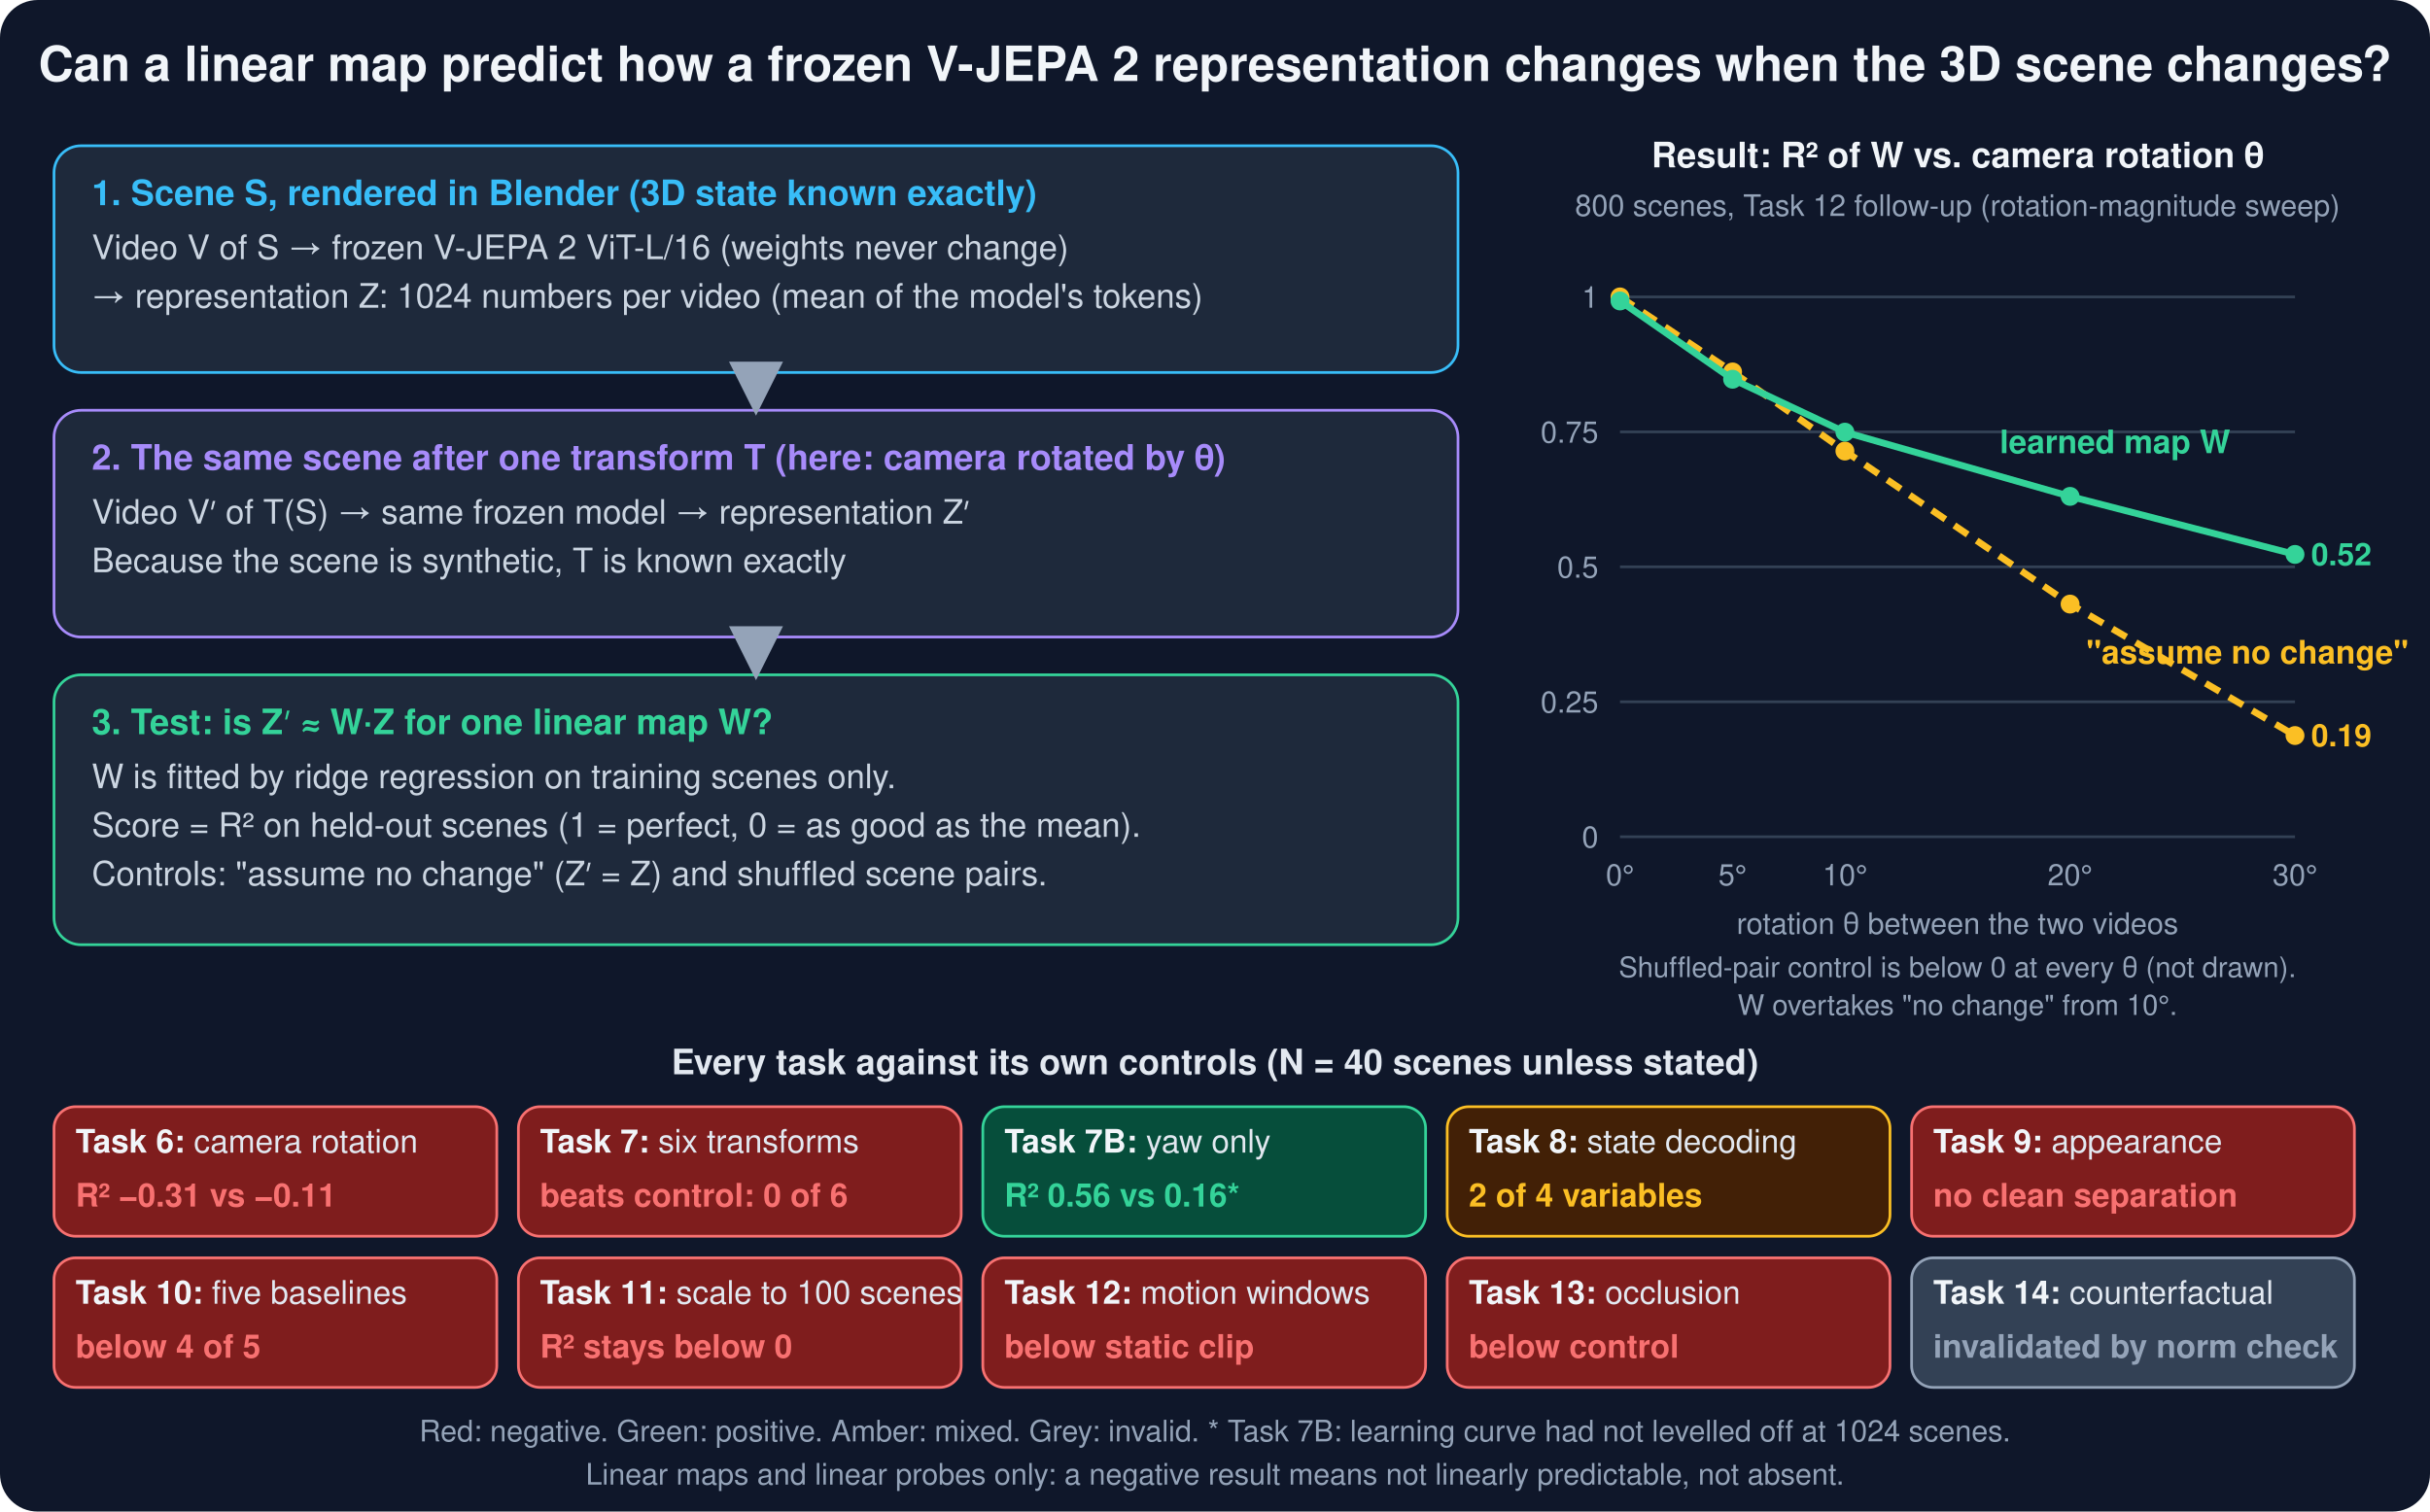
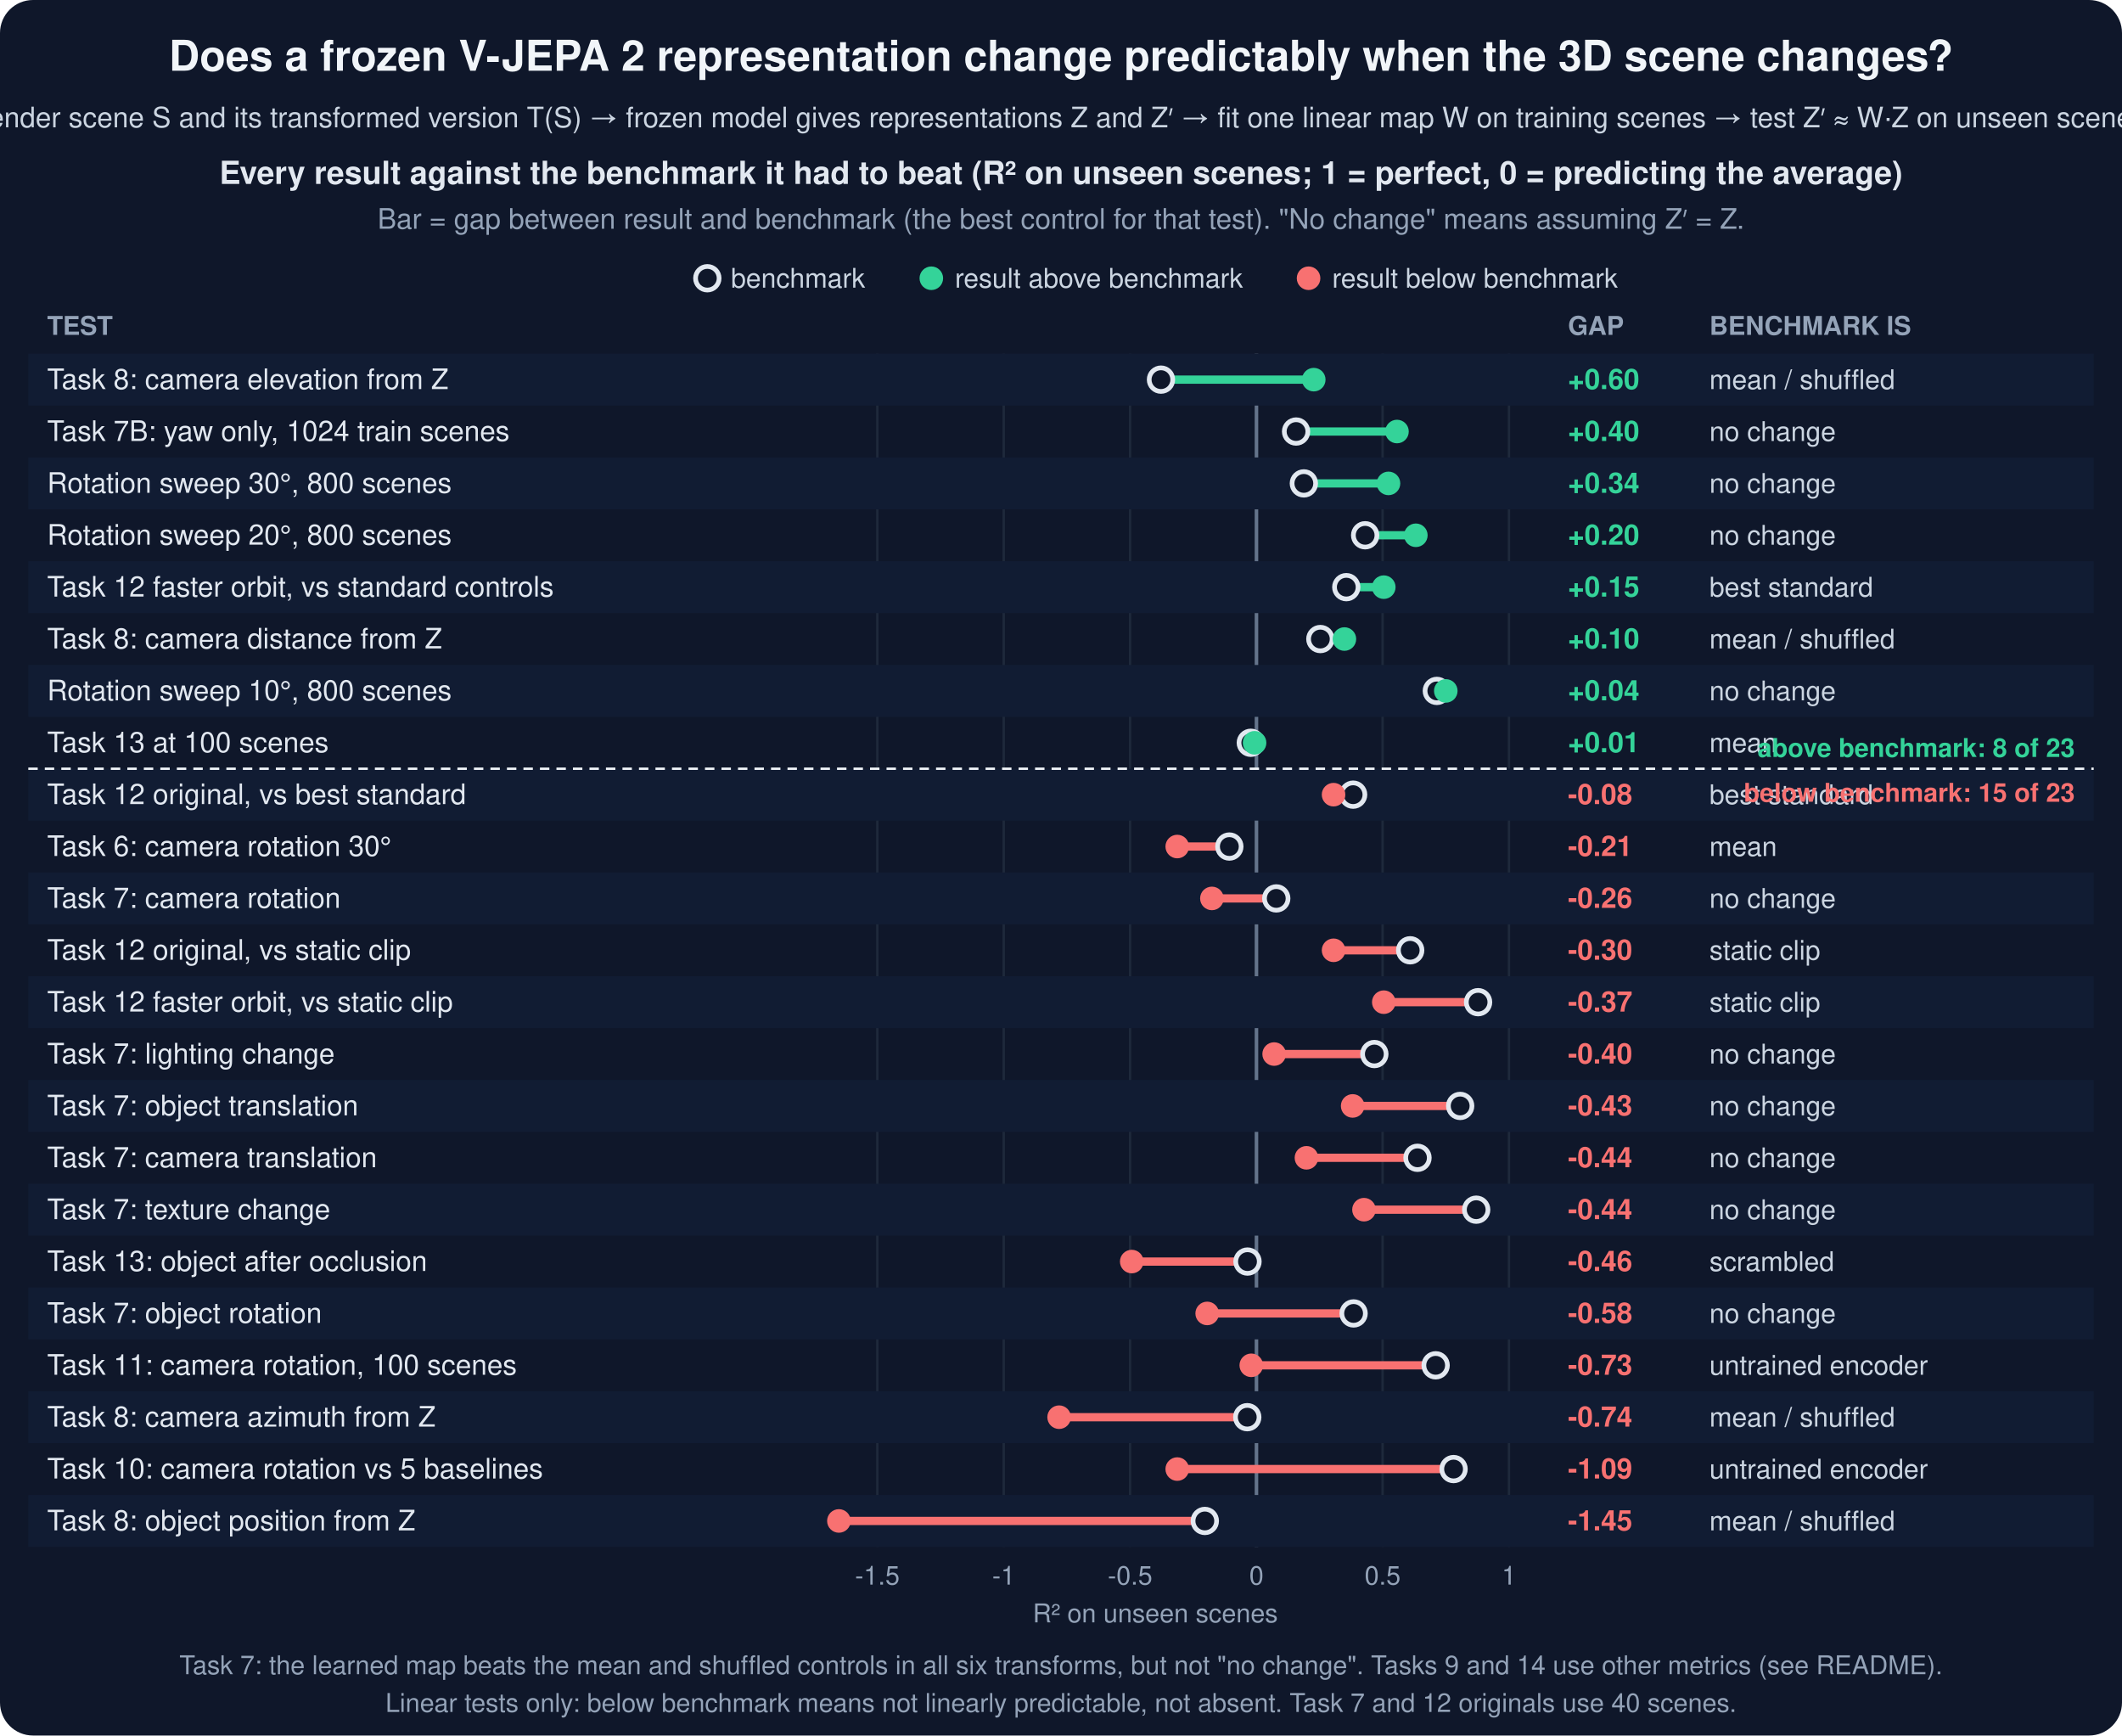
- <svg xmlns="http://www.w3.org/2000/svg" viewBox="0 0 900 560" font-family="Segoe UI,Helvetica,Arial,sans-serif">
-   <rect width="900" height="560" rx="14" fill="#0f172a" />
-   <defs>
-     <marker id="a" markerWidth="10" markerHeight="10" refX="8" refY="5" orient="auto">
-       <path d="M0,0 L10,5 L0,10 z" fill="#94a3b8" />
-     </marker>
-   </defs>
-   <text x="450" y="30" fill="#f1f5f9" font-size="18" font-weight="700" text-anchor="middle">Can a linear map predict how a frozen V-JEPA 2 representation changes when the 3D scene changes?</text>
-   <rect x="20" y="54" width="520" height="84" rx="10" fill="#1e293b" stroke="#38bdf8" />
-   <text x="34" y="76" fill="#38bdf8" font-size="13" font-weight="700">1. Scene S, rendered in Blender (3D state known exactly)</text>
-   <text x="34" y="96" fill="#cbd5e1" font-size="12.5">Video V of S  →  frozen V-JEPA 2 ViT-L/16 (weights never change)</text>
-   <text x="34" y="114" fill="#cbd5e1" font-size="12.5">→ representation Z: 1024 numbers per video (mean of the model's tokens)</text>
-   <rect x="20" y="152" width="520" height="84" rx="10" fill="#1e293b" stroke="#a78bfa" />
-   <text x="34" y="174" fill="#a78bfa" font-size="13" font-weight="700">2. The same scene after one transform T (here: camera rotated by θ)</text>
-   <text x="34" y="194" fill="#cbd5e1" font-size="12.5">Video V′ of T(S)  →  same frozen model  →  representation Z′</text>
-   <text x="34" y="212" fill="#cbd5e1" font-size="12.5">Because the scene is synthetic, T is known exactly</text>
-   <rect x="20" y="250" width="520" height="100" rx="10" fill="#1e293b" stroke="#34d399" />
-   <text x="34" y="272" fill="#34d399" font-size="13" font-weight="700">3. Test: is Z′ ≈ W·Z for one linear map W?</text>
-   <text x="34" y="292" fill="#cbd5e1" font-size="12.5">W is fitted by ridge regression on training scenes only.</text>
-   <text x="34" y="310" fill="#cbd5e1" font-size="12.5">Score = R² on held-out scenes (1 = perfect, 0 = as good as the mean).</text>
-   <text x="34" y="328" fill="#cbd5e1" font-size="12.5">Controls: "assume no change" (Z′ = Z) and shuffled scene pairs.</text>
-   <g stroke="#94a3b8" stroke-width="2" marker-end="url(#a)" fill="none">
-     <path d="M280 139 V150" />
-     <path d="M280 237 V248" />
-   </g>
-   <text x="725.0" y="62" fill="#f1f5f9" font-size="13" font-weight="700" text-anchor="middle">Result: R² of W vs. camera rotation θ</text>
-   <text x="725.0" y="80" fill="#94a3b8" font-size="11" text-anchor="middle">800 scenes, Task 12 follow-up (rotation-magnitude sweep)</text>
-   <line x1="600" y1="310" x2="850" y2="310" stroke="#334155" />
-   <text x="592" y="314" fill="#94a3b8" font-size="11" text-anchor="end">0</text>
-   <line x1="600" y1="260.0" x2="850" y2="260.0" stroke="#334155" />
-   <text x="592" y="264.0" fill="#94a3b8" font-size="11" text-anchor="end">0.25</text>
-   <line x1="600" y1="210.0" x2="850" y2="210.0" stroke="#334155" />
-   <text x="592" y="214.0" fill="#94a3b8" font-size="11" text-anchor="end">0.5</text>
-   <line x1="600" y1="160.0" x2="850" y2="160.0" stroke="#334155" />
-   <text x="592" y="164.0" fill="#94a3b8" font-size="11" text-anchor="end">0.75</text>
-   <line x1="600" y1="110" x2="850" y2="110" stroke="#334155" />
-   <text x="592" y="114" fill="#94a3b8" font-size="11" text-anchor="end">1</text>
-   <text x="600.0" y="328" fill="#94a3b8" font-size="11" text-anchor="middle">0°</text>
-   <text x="641.667" y="328" fill="#94a3b8" font-size="11" text-anchor="middle">5°</text>
-   <text x="683.333" y="328" fill="#94a3b8" font-size="11" text-anchor="middle">10°</text>
-   <text x="766.667" y="328" fill="#94a3b8" font-size="11" text-anchor="middle">20°</text>
-   <text x="850.0" y="328" fill="#94a3b8" font-size="11" text-anchor="middle">30°</text>
-   <text x="725.0" y="346" fill="#94a3b8" font-size="11" text-anchor="middle">rotation θ between the two videos</text>
-   <polyline points="600.0,110.0 641.7,137.8 683.3,167.1 766.7,223.8 850.0,272.5" fill="none" stroke="#fbbf24" stroke-width="2.5" stroke-dasharray="6 4" />
-   <circle cx="600.0" cy="110.0" r="3.5" fill="#fbbf24" />
-   <circle cx="641.7" cy="137.8" r="3.5" fill="#fbbf24" />
-   <circle cx="683.3" cy="167.1" r="3.5" fill="#fbbf24" />
-   <circle cx="766.7" cy="223.8" r="3.5" fill="#fbbf24" />
-   <circle cx="850.0" cy="272.5" r="3.5" fill="#fbbf24" />
-   <polyline points="600.0,111.5 641.7,140.5 683.3,160.1 766.7,183.9 850.0,205.4" fill="none" stroke="#34d399" stroke-width="2.5" />
-   <circle cx="600.0" cy="111.5" r="3.5" fill="#34d399" />
-   <circle cx="641.7" cy="140.5" r="3.5" fill="#34d399" />
-   <circle cx="683.3" cy="160.1" r="3.5" fill="#34d399" />
-   <circle cx="766.7" cy="183.9" r="3.5" fill="#34d399" />
-   <circle cx="850.0" cy="205.4" r="3.5" fill="#34d399" />
-   <text x="856.0" y="209.42" fill="#34d399" font-size="11.5" font-weight="700">0.52</text>
-   <text x="856.0" y="276.5" fill="#fbbf24" font-size="11.5" font-weight="700">0.19</text>
-   <text x="783.333" y="167.88" fill="#34d399" font-size="12" font-weight="700" text-anchor="middle">learned map W</text>
-   <text x="772.667" y="245.82" fill="#fbbf24" font-size="12" font-weight="700">"assume no change"</text>
-   <text x="725.0" y="362" fill="#94a3b8" font-size="10.5" text-anchor="middle">Shuffled-pair control is below 0 at every θ (not drawn).</text>
-   <text x="725.0" y="376" fill="#94a3b8" font-size="10.5" text-anchor="middle">W overtakes "no change" from 10°.</text>
-   <text x="450" y="398" fill="#e2e8f0" font-size="13" font-weight="700" text-anchor="middle">Every task against its own controls (N = 40 scenes unless stated)</text>
-   <rect x="20" y="410" width="164" height="48" rx="8" fill="#7f1d1d" stroke="#f87171" />
-   <text x="28" y="427" fill="#f1f5f9" font-size="12" font-weight="700">Task 6: <tspan font-weight="400" fill="#e2e8f0">camera rotation</tspan>
-   </text>
-   <text x="28" y="447" fill="#f87171" font-size="12" font-weight="700">R² −0.31 vs −0.11</text>
-   <rect x="192" y="410" width="164" height="48" rx="8" fill="#7f1d1d" stroke="#f87171" />
-   <text x="200" y="427" fill="#f1f5f9" font-size="12" font-weight="700">Task 7: <tspan font-weight="400" fill="#e2e8f0">six transforms</tspan>
-   </text>
-   <text x="200" y="447" fill="#f87171" font-size="12" font-weight="700">beats control: 0 of 6</text>
-   <rect x="364" y="410" width="164" height="48" rx="8" fill="#064e3b" stroke="#34d399" />
-   <text x="372" y="427" fill="#f1f5f9" font-size="12" font-weight="700">Task 7B: <tspan font-weight="400" fill="#e2e8f0">yaw only</tspan>
-   </text>
-   <text x="372" y="447" fill="#34d399" font-size="12" font-weight="700">R² 0.56 vs 0.16*</text>
-   <rect x="536" y="410" width="164" height="48" rx="8" fill="#422006" stroke="#fbbf24" />
-   <text x="544" y="427" fill="#f1f5f9" font-size="12" font-weight="700">Task 8: <tspan font-weight="400" fill="#e2e8f0">state decoding</tspan>
-   </text>
-   <text x="544" y="447" fill="#fbbf24" font-size="12" font-weight="700">2 of 4 variables</text>
-   <rect x="708" y="410" width="164" height="48" rx="8" fill="#7f1d1d" stroke="#f87171" />
-   <text x="716" y="427" fill="#f1f5f9" font-size="12" font-weight="700">Task 9: <tspan font-weight="400" fill="#e2e8f0">appearance</tspan>
-   </text>
-   <text x="716" y="447" fill="#f87171" font-size="12" font-weight="700">no clean separation</text>
-   <rect x="20" y="466" width="164" height="48" rx="8" fill="#7f1d1d" stroke="#f87171" />
-   <text x="28" y="483" fill="#f1f5f9" font-size="12" font-weight="700">Task 10: <tspan font-weight="400" fill="#e2e8f0">five baselines</tspan>
-   </text>
-   <text x="28" y="503" fill="#f87171" font-size="12" font-weight="700">below 4 of 5</text>
-   <rect x="192" y="466" width="164" height="48" rx="8" fill="#7f1d1d" stroke="#f87171" />
-   <text x="200" y="483" fill="#f1f5f9" font-size="12" font-weight="700">Task 11: <tspan font-weight="400" fill="#e2e8f0">scale to 100 scenes</tspan>
-   </text>
-   <text x="200" y="503" fill="#f87171" font-size="12" font-weight="700">R² stays below 0</text>
-   <rect x="364" y="466" width="164" height="48" rx="8" fill="#7f1d1d" stroke="#f87171" />
-   <text x="372" y="483" fill="#f1f5f9" font-size="12" font-weight="700">Task 12: <tspan font-weight="400" fill="#e2e8f0">motion windows</tspan>
-   </text>
-   <text x="372" y="503" fill="#f87171" font-size="12" font-weight="700">below static clip</text>
-   <rect x="536" y="466" width="164" height="48" rx="8" fill="#7f1d1d" stroke="#f87171" />
-   <text x="544" y="483" fill="#f1f5f9" font-size="12" font-weight="700">Task 13: <tspan font-weight="400" fill="#e2e8f0">occlusion</tspan>
-   </text>
-   <text x="544" y="503" fill="#f87171" font-size="12" font-weight="700">below control</text>
-   <rect x="708" y="466" width="164" height="48" rx="8" fill="#334155" stroke="#94a3b8" />
-   <text x="716" y="483" fill="#f1f5f9" font-size="12" font-weight="700">Task 14: <tspan font-weight="400" fill="#e2e8f0">counterfactual</tspan>
-   </text>
-   <text x="716" y="503" fill="#94a3b8" font-size="12" font-weight="700">invalidated by norm check</text>
-   <text x="450" y="534" fill="#94a3b8" font-size="11" text-anchor="middle">Red: negative. Green: positive. Amber: mixed. Grey: invalid. * Task 7B: learning curve had not levelled off at 1024 scenes.</text>
-   <text x="450" y="550" fill="#94a3b8" font-size="11" text-anchor="middle">Linear maps and linear probes only: a negative result means not linearly predictable, not absent.</text>
+ <svg xmlns="http://www.w3.org/2000/svg" viewBox="0 0 900 736" font-family="Segoe UI,Helvetica,Arial,sans-serif">
+   <rect width="900" height="736" rx="14" fill="#0f172a" />
+   <text x="450" y="30" fill="#f1f5f9" font-size="18" font-weight="700" text-anchor="middle">Does a frozen V-JEPA 2 representation change predictably when the 3D scene changes?</text>
+   <text x="450" y="54" fill="#cbd5e1" font-size="12" text-anchor="middle">Render scene S and its transformed version T(S) → frozen model gives representations Z and Z′ → fit one linear map W on training scenes → test Z′ ≈ W·Z on unseen scenes.</text>
+   <text x="450" y="78" fill="#e2e8f0" font-size="13.5" font-weight="700" text-anchor="middle">Every result against the benchmark it had to beat (R² on unseen scenes; 1 = perfect, 0 = predicting the average)</text>
+   <text x="450" y="97" fill="#94a3b8" font-size="12" text-anchor="middle">Bar = gap between result and benchmark (the best control for that test). "No change" means assuming Z′ = Z.</text>
+   <circle cx="300" cy="118" r="5" fill="#0f172a" stroke="#e2e8f0" stroke-width="2" />
+   <text x="310" y="122" fill="#cbd5e1" font-size="11.5">benchmark</text>
+   <circle cx="395" cy="118" r="5" fill="#34d399" />
+   <text x="405" y="122" fill="#cbd5e1" font-size="11.5">result above benchmark</text>
+   <circle cx="555" cy="118" r="5" fill="#f87171" />
+   <text x="565" y="122" fill="#cbd5e1" font-size="11.5">result below benchmark</text>
+   <text x="20" y="142" fill="#94a3b8" font-size="11" font-weight="700">TEST</text>
+   <text x="665" y="142" fill="#94a3b8" font-size="11" font-weight="700">GAP</text>
+   <text x="725" y="142" fill="#94a3b8" font-size="11" font-weight="700">BENCHMARK IS</text>
+   <line x1="372.1" y1="150" x2="372.1" y2="656" stroke="#1e293b" stroke-width="1" />
+   <text x="372.1" y="672" fill="#94a3b8" font-size="11" text-anchor="middle">-1.5</text>
+   <line x1="425.7" y1="150" x2="425.7" y2="656" stroke="#1e293b" stroke-width="1" />
+   <text x="425.7" y="672" fill="#94a3b8" font-size="11" text-anchor="middle">-1</text>
+   <line x1="479.3" y1="150" x2="479.3" y2="656" stroke="#1e293b" stroke-width="1" />
+   <text x="479.3" y="672" fill="#94a3b8" font-size="11" text-anchor="middle">-0.5</text>
+   <line x1="532.9" y1="150" x2="532.9" y2="656" stroke="#64748b" stroke-width="1.5" />
+   <text x="532.9" y="672" fill="#94a3b8" font-size="11" text-anchor="middle">0</text>
+   <line x1="586.4" y1="150" x2="586.4" y2="656" stroke="#1e293b" stroke-width="1" />
+   <text x="586.4" y="672" fill="#94a3b8" font-size="11" text-anchor="middle">0.5</text>
+   <line x1="640.0" y1="150" x2="640.0" y2="656" stroke="#1e293b" stroke-width="1" />
+   <text x="640.0" y="672" fill="#94a3b8" font-size="11" text-anchor="middle">1</text>
+   <text x="490.0" y="688" fill="#94a3b8" font-size="11" text-anchor="middle">R² on unseen scenes</text>
+   <rect x="12" y="150" width="876" height="22" fill="#111c33" />
+   <text x="20" y="165.0" fill="#e2e8f0" font-size="12">Task 8: camera elevation from Z</text>
+   <line x1="492.4" y1="161.0" x2="557.2" y2="161.0" stroke="#34d399" stroke-width="3.5" stroke-linecap="round" />
+   <circle cx="492.4" cy="161.0" r="5" fill="#0f172a" stroke="#e2e8f0" stroke-width="2" />
+   <circle cx="557.2" cy="161.0" r="5" fill="#34d399" />
+   <text x="665" y="165.0" fill="#34d399" font-size="12" font-weight="700">+0.60</text>
+   <text x="725" y="165.0" fill="#cbd5e1" font-size="11.5">mean / shuffled</text>
+   <text x="20" y="187.0" fill="#e2e8f0" font-size="12">Task 7B: yaw only, 1024 train scenes</text>
+   <line x1="549.7" y1="183.0" x2="592.5" y2="183.0" stroke="#34d399" stroke-width="3.5" stroke-linecap="round" />
+   <circle cx="549.7" cy="183.0" r="5" fill="#0f172a" stroke="#e2e8f0" stroke-width="2" />
+   <circle cx="592.5" cy="183.0" r="5" fill="#34d399" />
+   <text x="665" y="187.0" fill="#34d399" font-size="12" font-weight="700">+0.40</text>
+   <text x="725" y="187.0" fill="#cbd5e1" font-size="11.5">no change</text>
+   <rect x="12" y="194" width="876" height="22" fill="#111c33" />
+   <text x="20" y="209.0" fill="#e2e8f0" font-size="12">Rotation sweep 30°, 800 scenes</text>
+   <line x1="553.0" y1="205.0" x2="588.9" y2="205.0" stroke="#34d399" stroke-width="3.5" stroke-linecap="round" />
+   <circle cx="553.0" cy="205.0" r="5" fill="#0f172a" stroke="#e2e8f0" stroke-width="2" />
+   <circle cx="588.9" cy="205.0" r="5" fill="#34d399" />
+   <text x="665" y="209.0" fill="#34d399" font-size="12" font-weight="700">+0.34</text>
+   <text x="725" y="209.0" fill="#cbd5e1" font-size="11.5">no change</text>
+   <text x="20" y="231.0" fill="#e2e8f0" font-size="12">Rotation sweep 20°, 800 scenes</text>
+   <line x1="579.0" y1="227.0" x2="600.5" y2="227.0" stroke="#34d399" stroke-width="3.5" stroke-linecap="round" />
+   <circle cx="579.0" cy="227.0" r="5" fill="#0f172a" stroke="#e2e8f0" stroke-width="2" />
+   <circle cx="600.5" cy="227.0" r="5" fill="#34d399" />
+   <text x="665" y="231.0" fill="#34d399" font-size="12" font-weight="700">+0.20</text>
+   <text x="725" y="231.0" fill="#cbd5e1" font-size="11.5">no change</text>
+   <rect x="12" y="238" width="876" height="22" fill="#111c33" />
+   <text x="20" y="253.0" fill="#e2e8f0" font-size="12">Task 12 faster orbit, vs standard controls</text>
+   <line x1="571.0" y1="249.0" x2="586.9" y2="249.0" stroke="#34d399" stroke-width="3.5" stroke-linecap="round" />
+   <circle cx="571.0" cy="249.0" r="5" fill="#0f172a" stroke="#e2e8f0" stroke-width="2" />
+   <circle cx="586.9" cy="249.0" r="5" fill="#34d399" />
+   <text x="665" y="253.0" fill="#34d399" font-size="12" font-weight="700">+0.15</text>
+   <text x="725" y="253.0" fill="#cbd5e1" font-size="11.5">best standard</text>
+   <text x="20" y="275.0" fill="#e2e8f0" font-size="12">Task 8: camera distance from Z</text>
+   <line x1="560.0" y1="271.0" x2="570.2" y2="271.0" stroke="#34d399" stroke-width="3.5" stroke-linecap="round" />
+   <circle cx="560.0" cy="271.0" r="5" fill="#0f172a" stroke="#e2e8f0" stroke-width="2" />
+   <circle cx="570.2" cy="271.0" r="5" fill="#34d399" />
+   <text x="665" y="275.0" fill="#34d399" font-size="12" font-weight="700">+0.10</text>
+   <text x="725" y="275.0" fill="#cbd5e1" font-size="11.5">mean / shuffled</text>
+   <rect x="12" y="282" width="876" height="22" fill="#111c33" />
+   <text x="20" y="297.0" fill="#e2e8f0" font-size="12">Rotation sweep 10°, 800 scenes</text>
+   <line x1="609.4" y1="293.0" x2="613.2" y2="293.0" stroke="#34d399" stroke-width="3.5" stroke-linecap="round" />
+   <circle cx="609.4" cy="293.0" r="5" fill="#0f172a" stroke="#e2e8f0" stroke-width="2" />
+   <circle cx="613.2" cy="293.0" r="5" fill="#34d399" />
+   <text x="665" y="297.0" fill="#34d399" font-size="12" font-weight="700">+0.04</text>
+   <text x="725" y="297.0" fill="#cbd5e1" font-size="11.5">no change</text>
+   <text x="20" y="319.0" fill="#e2e8f0" font-size="12">Task 13 at 100 scenes</text>
+   <line x1="530.5" y1="315.0" x2="532.1" y2="315.0" stroke="#34d399" stroke-width="3.5" stroke-linecap="round" />
+   <circle cx="530.5" cy="315.0" r="5" fill="#0f172a" stroke="#e2e8f0" stroke-width="2" />
+   <circle cx="532.1" cy="315.0" r="5" fill="#34d399" />
+   <text x="665" y="319.0" fill="#34d399" font-size="12" font-weight="700">+0.01</text>
+   <text x="725" y="319.0" fill="#cbd5e1" font-size="11.5">mean</text>
+   <rect x="12" y="326" width="876" height="22" fill="#111c33" />
+   <text x="20" y="341.0" fill="#e2e8f0" font-size="12">Task 12 original, vs best standard</text>
+   <line x1="573.9" y1="337.0" x2="565.6" y2="337.0" stroke="#f87171" stroke-width="3.5" stroke-linecap="round" />
+   <circle cx="573.9" cy="337.0" r="5" fill="#0f172a" stroke="#e2e8f0" stroke-width="2" />
+   <circle cx="565.6" cy="337.0" r="5" fill="#f87171" />
+   <text x="665" y="341.0" fill="#f87171" font-size="12" font-weight="700">-0.08</text>
+   <text x="725" y="341.0" fill="#cbd5e1" font-size="11.5">best standard</text>
+   <text x="20" y="363.0" fill="#e2e8f0" font-size="12">Task 6: camera rotation 30°</text>
+   <line x1="521.4" y1="359.0" x2="499.3" y2="359.0" stroke="#f87171" stroke-width="3.5" stroke-linecap="round" />
+   <circle cx="521.4" cy="359.0" r="5" fill="#0f172a" stroke="#e2e8f0" stroke-width="2" />
+   <circle cx="499.3" cy="359.0" r="5" fill="#f87171" />
+   <text x="665" y="363.0" fill="#f87171" font-size="12" font-weight="700">-0.21</text>
+   <text x="725" y="363.0" fill="#cbd5e1" font-size="11.5">mean</text>
+   <rect x="12" y="370" width="876" height="22" fill="#111c33" />
+   <text x="20" y="385.0" fill="#e2e8f0" font-size="12">Task 7: camera rotation</text>
+   <line x1="541.3" y1="381.0" x2="514.0" y2="381.0" stroke="#f87171" stroke-width="3.5" stroke-linecap="round" />
+   <circle cx="541.3" cy="381.0" r="5" fill="#0f172a" stroke="#e2e8f0" stroke-width="2" />
+   <circle cx="514.0" cy="381.0" r="5" fill="#f87171" />
+   <text x="665" y="385.0" fill="#f87171" font-size="12" font-weight="700">-0.26</text>
+   <text x="725" y="385.0" fill="#cbd5e1" font-size="11.5">no change</text>
+   <text x="20" y="407.0" fill="#e2e8f0" font-size="12">Task 12 original, vs static clip</text>
+   <line x1="598.1" y1="403.0" x2="565.6" y2="403.0" stroke="#f87171" stroke-width="3.5" stroke-linecap="round" />
+   <circle cx="598.1" cy="403.0" r="5" fill="#0f172a" stroke="#e2e8f0" stroke-width="2" />
+   <circle cx="565.6" cy="403.0" r="5" fill="#f87171" />
+   <text x="665" y="407.0" fill="#f87171" font-size="12" font-weight="700">-0.30</text>
+   <text x="725" y="407.0" fill="#cbd5e1" font-size="11.5">static clip</text>
+   <rect x="12" y="414" width="876" height="22" fill="#111c33" />
+   <text x="20" y="429.0" fill="#e2e8f0" font-size="12">Task 12 faster orbit, vs static clip</text>
+   <line x1="626.9" y1="425.0" x2="586.9" y2="425.0" stroke="#f87171" stroke-width="3.5" stroke-linecap="round" />
+   <circle cx="626.9" cy="425.0" r="5" fill="#0f172a" stroke="#e2e8f0" stroke-width="2" />
+   <circle cx="586.9" cy="425.0" r="5" fill="#f87171" />
+   <text x="665" y="429.0" fill="#f87171" font-size="12" font-weight="700">-0.37</text>
+   <text x="725" y="429.0" fill="#cbd5e1" font-size="11.5">static clip</text>
+   <text x="20" y="451.0" fill="#e2e8f0" font-size="12">Task 7: lighting change</text>
+   <line x1="582.9" y1="447.0" x2="540.4" y2="447.0" stroke="#f87171" stroke-width="3.5" stroke-linecap="round" />
+   <circle cx="582.9" cy="447.0" r="5" fill="#0f172a" stroke="#e2e8f0" stroke-width="2" />
+   <circle cx="540.4" cy="447.0" r="5" fill="#f87171" />
+   <text x="665" y="451.0" fill="#f87171" font-size="12" font-weight="700">-0.40</text>
+   <text x="725" y="451.0" fill="#cbd5e1" font-size="11.5">no change</text>
+   <rect x="12" y="458" width="876" height="22" fill="#111c33" />
+   <text x="20" y="473.0" fill="#e2e8f0" font-size="12">Task 7: object translation</text>
+   <line x1="619.3" y1="469.0" x2="573.7" y2="469.0" stroke="#f87171" stroke-width="3.5" stroke-linecap="round" />
+   <circle cx="619.3" cy="469.0" r="5" fill="#0f172a" stroke="#e2e8f0" stroke-width="2" />
+   <circle cx="573.7" cy="469.0" r="5" fill="#f87171" />
+   <text x="665" y="473.0" fill="#f87171" font-size="12" font-weight="700">-0.43</text>
+   <text x="725" y="473.0" fill="#cbd5e1" font-size="11.5">no change</text>
+   <text x="20" y="495.0" fill="#e2e8f0" font-size="12">Task 7: camera translation</text>
+   <line x1="601.2" y1="491.0" x2="554.1" y2="491.0" stroke="#f87171" stroke-width="3.5" stroke-linecap="round" />
+   <circle cx="601.2" cy="491.0" r="5" fill="#0f172a" stroke="#e2e8f0" stroke-width="2" />
+   <circle cx="554.1" cy="491.0" r="5" fill="#f87171" />
+   <text x="665" y="495.0" fill="#f87171" font-size="12" font-weight="700">-0.44</text>
+   <text x="725" y="495.0" fill="#cbd5e1" font-size="11.5">no change</text>
+   <rect x="12" y="502" width="876" height="22" fill="#111c33" />
+   <text x="20" y="517.0" fill="#e2e8f0" font-size="12">Task 7: texture change</text>
+   <line x1="626.1" y1="513.0" x2="578.5" y2="513.0" stroke="#f87171" stroke-width="3.5" stroke-linecap="round" />
+   <circle cx="626.1" cy="513.0" r="5" fill="#0f172a" stroke="#e2e8f0" stroke-width="2" />
+   <circle cx="578.5" cy="513.0" r="5" fill="#f87171" />
+   <text x="665" y="517.0" fill="#f87171" font-size="12" font-weight="700">-0.44</text>
+   <text x="725" y="517.0" fill="#cbd5e1" font-size="11.5">no change</text>
+   <text x="20" y="539.0" fill="#e2e8f0" font-size="12">Task 13: object after occlusion</text>
+   <line x1="529.1" y1="535.0" x2="480.0" y2="535.0" stroke="#f87171" stroke-width="3.5" stroke-linecap="round" />
+   <circle cx="529.1" cy="535.0" r="5" fill="#0f172a" stroke="#e2e8f0" stroke-width="2" />
+   <circle cx="480.0" cy="535.0" r="5" fill="#f87171" />
+   <text x="665" y="539.0" fill="#f87171" font-size="12" font-weight="700">-0.46</text>
+   <text x="725" y="539.0" fill="#cbd5e1" font-size="11.5">scrambled</text>
+   <rect x="12" y="546" width="876" height="22" fill="#111c33" />
+   <text x="20" y="561.0" fill="#e2e8f0" font-size="12">Task 7: object rotation</text>
+   <line x1="574.1" y1="557.0" x2="512.0" y2="557.0" stroke="#f87171" stroke-width="3.5" stroke-linecap="round" />
+   <circle cx="574.1" cy="557.0" r="5" fill="#0f172a" stroke="#e2e8f0" stroke-width="2" />
+   <circle cx="512.0" cy="557.0" r="5" fill="#f87171" />
+   <text x="665" y="561.0" fill="#f87171" font-size="12" font-weight="700">-0.58</text>
+   <text x="725" y="561.0" fill="#cbd5e1" font-size="11.5">no change</text>
+   <text x="20" y="583.0" fill="#e2e8f0" font-size="12">Task 11: camera rotation, 100 scenes</text>
+   <line x1="608.9" y1="579.0" x2="530.7" y2="579.0" stroke="#f87171" stroke-width="3.5" stroke-linecap="round" />
+   <circle cx="608.9" cy="579.0" r="5" fill="#0f172a" stroke="#e2e8f0" stroke-width="2" />
+   <circle cx="530.7" cy="579.0" r="5" fill="#f87171" />
+   <text x="665" y="583.0" fill="#f87171" font-size="12" font-weight="700">-0.73</text>
+   <text x="725" y="583.0" fill="#cbd5e1" font-size="11.5">untrained encoder</text>
+   <rect x="12" y="590" width="876" height="22" fill="#111c33" />
+   <text x="20" y="605.0" fill="#e2e8f0" font-size="12">Task 8: camera azimuth from Z</text>
+   <line x1="529.0" y1="601.0" x2="449.2" y2="601.0" stroke="#f87171" stroke-width="3.5" stroke-linecap="round" />
+   <circle cx="529.0" cy="601.0" r="5" fill="#0f172a" stroke="#e2e8f0" stroke-width="2" />
+   <circle cx="449.2" cy="601.0" r="5" fill="#f87171" />
+   <text x="665" y="605.0" fill="#f87171" font-size="12" font-weight="700">-0.74</text>
+   <text x="725" y="605.0" fill="#cbd5e1" font-size="11.5">mean / shuffled</text>
+   <text x="20" y="627.0" fill="#e2e8f0" font-size="12">Task 10: camera rotation vs 5 baselines</text>
+   <line x1="616.5" y1="623.0" x2="499.3" y2="623.0" stroke="#f87171" stroke-width="3.5" stroke-linecap="round" />
+   <circle cx="616.5" cy="623.0" r="5" fill="#0f172a" stroke="#e2e8f0" stroke-width="2" />
+   <circle cx="499.3" cy="623.0" r="5" fill="#f87171" />
+   <text x="665" y="627.0" fill="#f87171" font-size="12" font-weight="700">-1.09</text>
+   <text x="725" y="627.0" fill="#cbd5e1" font-size="11.5">untrained encoder</text>
+   <rect x="12" y="634" width="876" height="22" fill="#111c33" />
+   <text x="20" y="649.0" fill="#e2e8f0" font-size="12">Task 8: object position from Z</text>
+   <line x1="511.0" y1="645.0" x2="355.8" y2="645.0" stroke="#f87171" stroke-width="3.5" stroke-linecap="round" />
+   <circle cx="511.0" cy="645.0" r="5" fill="#0f172a" stroke="#e2e8f0" stroke-width="2" />
+   <circle cx="355.8" cy="645.0" r="5" fill="#f87171" />
+   <text x="665" y="649.0" fill="#f87171" font-size="12" font-weight="700">-1.45</text>
+   <text x="725" y="649.0" fill="#cbd5e1" font-size="11.5">mean / shuffled</text>
+   <line x1="12" y1="326" x2="888" y2="326" stroke="#f1f5f9" stroke-width="1" stroke-dasharray="4 3" />
+   <text x="880" y="321" fill="#34d399" font-size="11" font-weight="700" text-anchor="end">above benchmark: 8 of 23</text>
+   <text x="880" y="340" fill="#f87171" font-size="11" font-weight="700" text-anchor="end">below benchmark: 15 of 23</text>
+   <text x="450" y="710" fill="#94a3b8" font-size="11" text-anchor="middle">Task 7: the learned map beats the mean and shuffled controls in all six transforms, but not "no change". Tasks 9 and 14 use other metrics (see README).</text>
+   <text x="450" y="726" fill="#94a3b8" font-size="11" text-anchor="middle">Linear tests only: below benchmark means not linearly predictable, not absent. Task 7 and 12 originals use 40 scenes.</text>
</svg>
